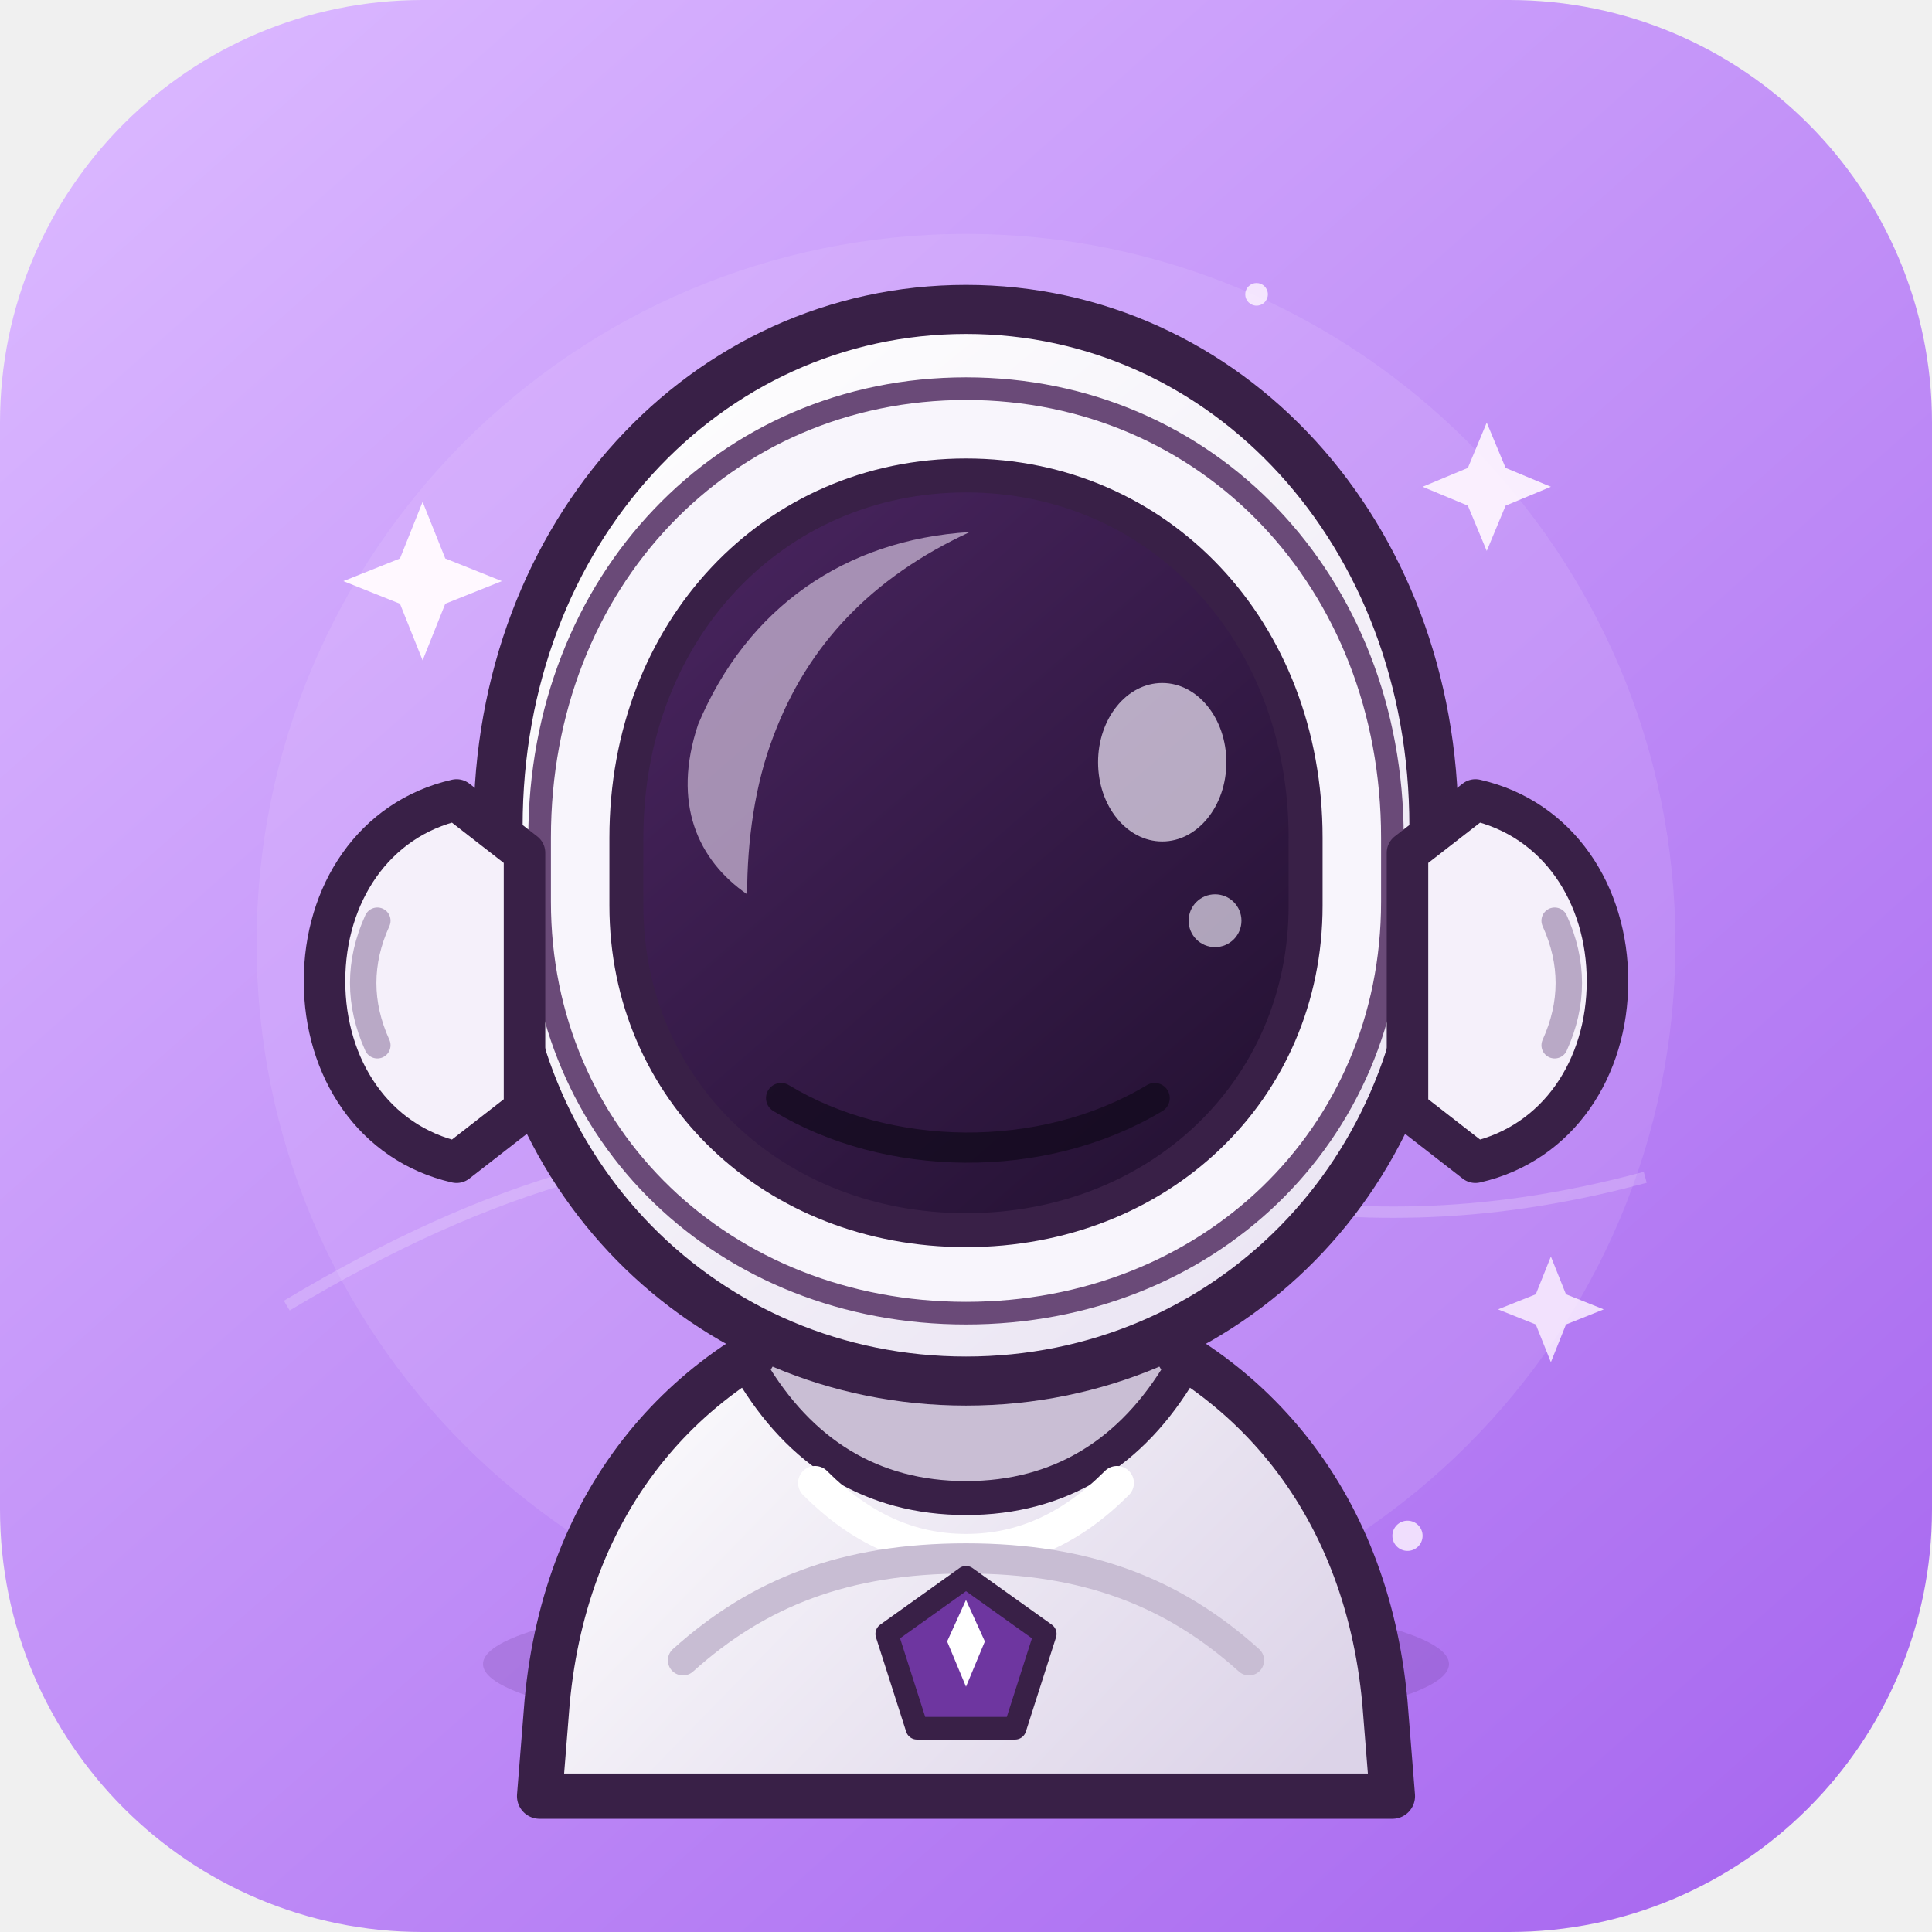
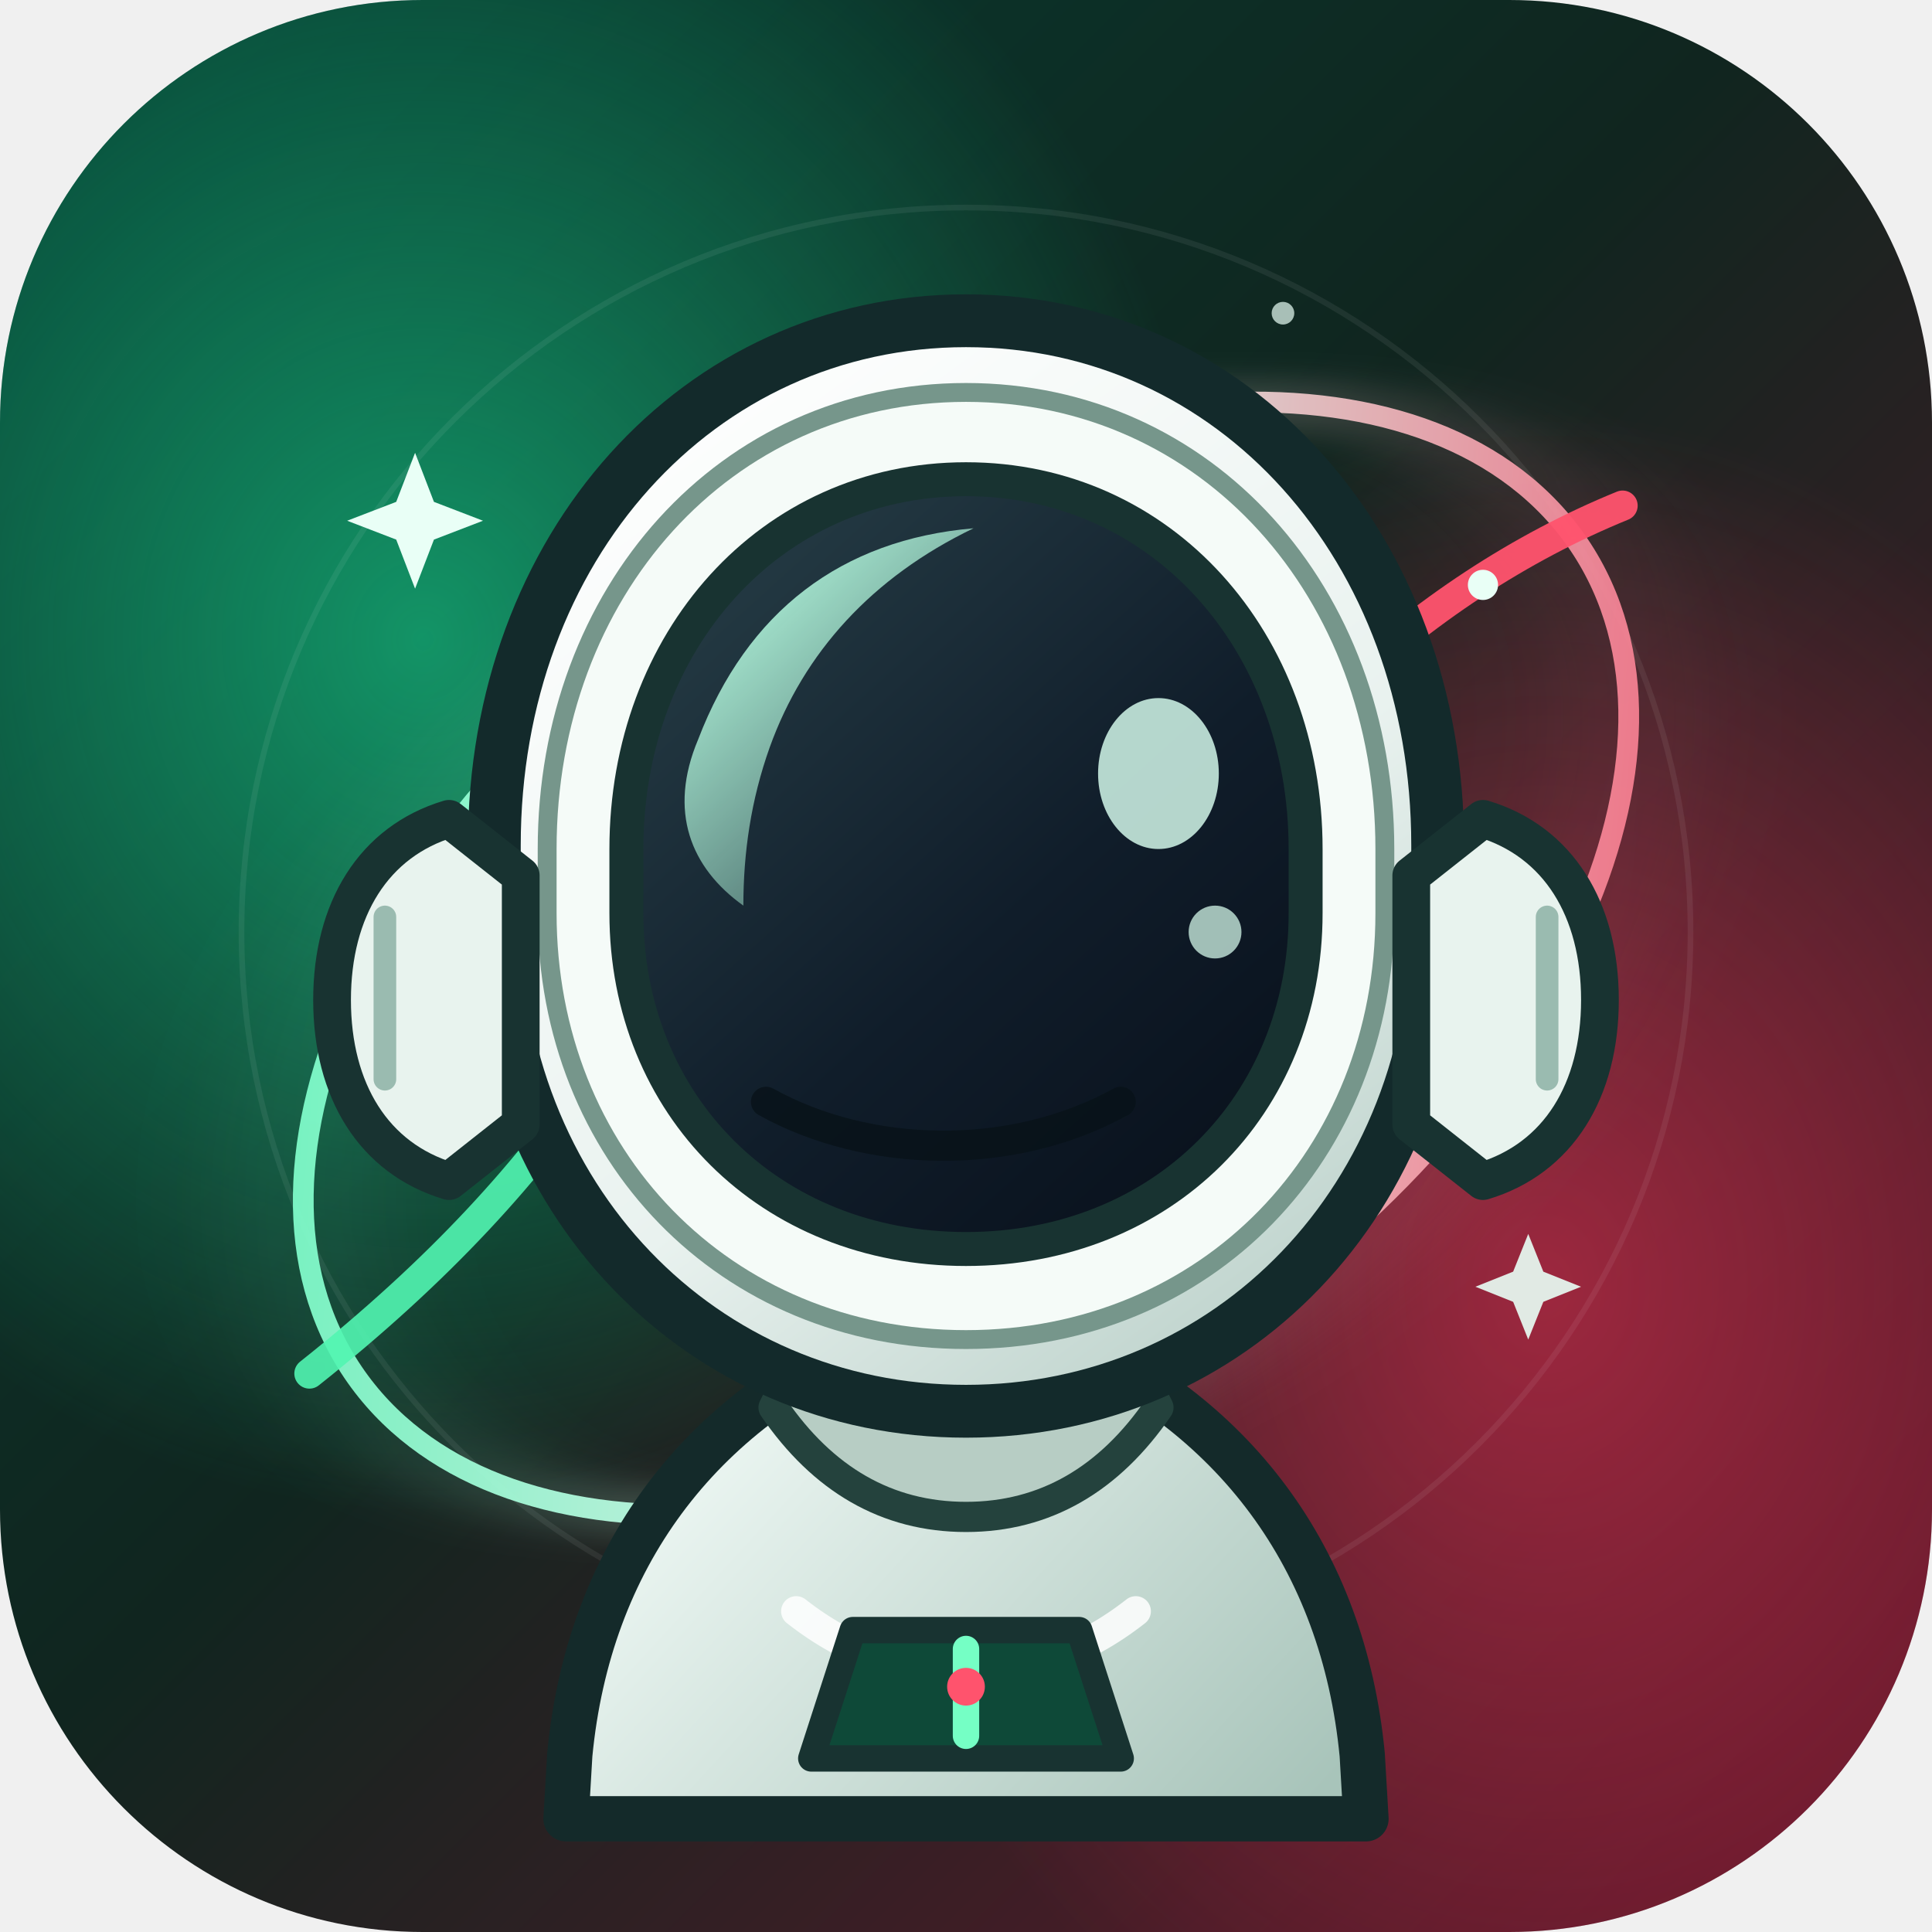
<svg xmlns="http://www.w3.org/2000/svg" width="512" height="512" viewBox="0 0 512 512" role="img" aria-labelledby="title desc">
  <defs>
-     <linearGradient id="space" x1="48" y1="24" x2="464" y2="492" gradientUnits="userSpaceOnUse">
-       <stop offset="0" stop-color="#D9B5FF" />
-       <stop offset="1" stop-color="#A96AF0" />
+     <linearGradient id="bg" x1="0" y1="0" x2="512" y2="512" gradientUnits="userSpaceOnUse">
+       <stop stop-color="#063F32" />
+       <stop offset=".46" stop-color="#10251F" />
+       <stop offset="1" stop-color="#65172B" />
    </linearGradient>
-     <linearGradient id="helmet" x1="150" y1="92" x2="365" y2="356" gradientUnits="userSpaceOnUse">
-       <stop offset="0" stop-color="#FFFFFF" />
-       <stop offset="1" stop-color="#E9E3F2" />
+     <radialGradient id="greenGlow" cx="0" cy="0" r="1" gradientTransform="matrix(210 0 0 230 112 170)" gradientUnits="userSpaceOnUse">
+       <stop stop-color="#18E69A" stop-opacity=".55" />
+       <stop offset="1" stop-color="#18E69A" stop-opacity="0" />
+     </radialGradient>
+     <radialGradient id="redGlow" cx="0" cy="0" r="1" gradientTransform="matrix(190 0 0 230 410 340)" gradientUnits="userSpaceOnUse">
+       <stop stop-color="#FF3158" stop-opacity=".5" />
+       <stop offset="1" stop-color="#FF3158" stop-opacity="0" />
+     </radialGradient>
+     <linearGradient id="orbit" x1="78" y1="119" x2="435" y2="410" gradientUnits="userSpaceOnUse">
+       <stop stop-color="#62FFC0" />
+       <stop offset=".48" stop-color="#E7FFF5" />
+       <stop offset="1" stop-color="#FF526F" />
    </linearGradient>
-     <linearGradient id="visor" x1="184" y1="140" x2="342" y2="322" gradientUnits="userSpaceOnUse">
-       <stop offset="0" stop-color="#48245E" />
-       <stop offset="1" stop-color="#21102F" />
+     <linearGradient id="shell" x1="155" y1="106" x2="361" y2="385" gradientUnits="userSpaceOnUse">
+       <stop stop-color="#FFFFFF" />
+       <stop offset=".55" stop-color="#E9F2EF" />
+       <stop offset="1" stop-color="#AFC8C0" />
    </linearGradient>
-     <linearGradient id="suit" x1="176" y1="322" x2="338" y2="480" gradientUnits="userSpaceOnUse">
-       <stop offset="0" stop-color="#FFFFFF" />
-       <stop offset="1" stop-color="#DCD3E8" />
+     <linearGradient id="glass" x1="177" y1="143" x2="342" y2="326" gradientUnits="userSpaceOnUse">
+       <stop stop-color="#263D46" />
+       <stop offset=".55" stop-color="#101D2A" />
+       <stop offset="1" stop-color="#080F1A" />
    </linearGradient>
+     <linearGradient id="reflection" x1="185" y1="158" x2="275" y2="253" gradientUnits="userSpaceOnUse">
+       <stop stop-color="#B8FFE3" stop-opacity=".95" />
+       <stop offset="1" stop-color="#B8FFE3" stop-opacity="0" />
+     </linearGradient>
+     <linearGradient id="suit" x1="176" y1="343" x2="336" y2="490" gradientUnits="userSpaceOnUse">
+       <stop stop-color="#F8FFFC" />
+       <stop offset="1" stop-color="#A8C4BA" />
+     </linearGradient>
+     <filter id="soft" x="-40%" y="-40%" width="180%" height="180%">
+       <feGaussianBlur stdDeviation="13" />
+     </filter>
  </defs>
-   <rect width="512" height="512" rx="112" fill="url(#space)" />
-   <circle cx="256" cy="250" r="188" fill="#F5E9FF" opacity=".12" />
-   <path d="M76 346c55-33 100-45 151-43 73 3 120 33 209 9" fill="none" stroke="#F8EEFF" stroke-width="3" opacity=".24" />
-   <g fill="#FFF8FF">
-     <path d="M112 133l6 15 15 6-15 6-6 15-6-15-15-6 15-6z" />
-     <path d="M394 112l5 12 12 5-12 5-5 12-5-12-12-5 12-5z" opacity=".9" />
-     <path d="M411 333l4 10 10 4-10 4-4 10-4-10-10-4 10-4z" opacity=".8" />
-     <circle cx="104" cy="267" r="5" opacity=".75" />
-     <circle cx="373" cy="407" r="4" opacity=".8" />
-     <circle cx="333" cy="78" r="3" opacity=".8" />
+   <rect width="512" height="512" rx="112" fill="url(#bg)" />
+   <rect width="512" height="512" rx="112" fill="url(#greenGlow)" />
+   <rect width="512" height="512" rx="112" fill="url(#redGlow)" />
+   <circle cx="256" cy="247" r="192" fill="none" stroke="#FFFFFF" stroke-opacity=".07" stroke-width="1.5" />
+   <ellipse cx="256" cy="254" rx="196" ry="119" transform="rotate(-34 256 254)" fill="none" stroke="url(#orbit)" stroke-width="13" opacity=".18" filter="url(#soft)" />
+   <ellipse cx="256" cy="254" rx="196" ry="119" transform="rotate(-34 256 254)" fill="none" stroke="url(#orbit)" stroke-width="5.5" opacity=".92" />
+   <path d="M82 364c34-27 59-54 78-83" fill="none" stroke="#51F5B1" stroke-width="8" stroke-linecap="round" opacity=".9" />
+   <path d="M354 184c23-22 49-39 76-50" fill="none" stroke="#FF536D" stroke-width="8" stroke-linecap="round" opacity=".95" />
+   <g fill="#E9FFF6">
+     <path d="m110 120 5 13 13 5-13 5-5 13-5-13-13-5 13-5z" />
+     <path d="m405 327 4 10 10 4-10 4-4 10-4-10-10-4 10-4z" opacity=".9" />
+     <circle cx="393" cy="155" r="4" />
+     <circle cx="119" cy="294" r="3" opacity=".8" />
+     <circle cx="340" cy="83" r="3" opacity=".7" />
  </g>
-   <ellipse cx="256" cy="441" rx="128" ry="20" fill="#5B2C7D" opacity=".18" />
-   <path d="M145 451c5-54 37-91 83-105l28-8 28 8c46 14 78 51 83 105l2 25H143z" fill="url(#suit)" stroke="#392047" stroke-width="12" stroke-linejoin="round" />
-   <path d="M199 363c13 22 32 34 57 34s44-12 57-34l-12-20c-14-9-29-14-45-14s-31 5-45 14z" fill="#C9BED4" stroke="#392047" stroke-width="9" stroke-linejoin="round" />
-   <path d="M216 393c12 12 25 18 40 18s28-6 40-18" fill="none" stroke="#FFFFFF" stroke-width="9" stroke-linecap="round" />
-   <path d="M181 440c20-18 43-27 75-27s55 9 75 27" fill="none" stroke="#C8BDD3" stroke-width="8" stroke-linecap="round" />
-   <path d="M132 219c0-78 55-137 124-137s124 59 124 137v20c0 72-55 127-124 127s-124-55-124-127z" fill="url(#helmet)" stroke="#392047" stroke-width="13" stroke-linejoin="round" />
-   <path d="M143 222c0-68 49-119 113-119s113 51 113 119v17c0 62-49 109-113 109s-113-47-113-109z" fill="#F8F5FC" stroke="#6A4A78" stroke-width="6" />
-   <path d="M166 222c0-55 39-96 90-96s90 41 90 96v18c0 49-39 86-90 86s-90-37-90-86z" fill="url(#visor)" stroke="#392047" stroke-width="9" stroke-linejoin="round" />
-   <path d="M185 192c13-31 39-49 72-51-26 12-43 30-52 54-5 13-7 28-7 42-13-9-20-24-13-45z" fill="#BCA8C8" opacity=".82" />
-   <path d="M207 291c28 17 69 18 99 0" fill="none" stroke="#12091C" stroke-width="8" stroke-linecap="round" opacity=".75" />
-   <ellipse cx="308" cy="202" rx="17" ry="21" fill="#F6EFFF" opacity=".68" />
-   <circle cx="322" cy="244" r="7" fill="#F6EFFF" opacity=".65" />
-   <path d="M121 212c-22 5-35 25-35 48s13 43 35 48l18-14V226z" fill="#F5F0FA" stroke="#392047" stroke-width="11" stroke-linejoin="round" />
-   <path d="M391 212c22 5 35 25 35 48s-13 43-35 48l-18-14v-68z" fill="#F5F0FA" stroke="#392047" stroke-width="11" stroke-linejoin="round" />
-   <path d="M100 244c-5 11-5 22 0 33" fill="none" stroke="#B9A9C6" stroke-width="7" stroke-linecap="round" />
-   <path d="M412 244c5 11 5 22 0 33" fill="none" stroke="#B9A9C6" stroke-width="7" stroke-linecap="round" />
-   <path d="M235 433l21-15 21 15-8 25h-26z" fill="#6E36A0" stroke="#392047" stroke-width="6" stroke-linejoin="round" />
-   <path d="M256 424l5 11-5 12-5-12z" fill="#FFFFFF" />
+   <ellipse cx="256" cy="458" rx="105" ry="15" fill="#020A0B" opacity=".35" />
+   <path d="M151 465c5-52 34-91 82-111l23-9 23 9c48 20 77 59 82 111l1 17H150z" fill="url(#suit)" stroke="#142A2A" stroke-width="12" stroke-linejoin="round" />
+   <path d="M205 373c13 19 30 29 51 29s38-10 51-29l-10-20c-12-8-26-12-41-12s-29 4-41 12z" fill="#B7CDC4" stroke="#24423D" stroke-width="8" stroke-linejoin="round" />
+   <path d="M211 427c14 11 29 16 45 16s31-5 45-16" fill="none" stroke="#FFFFFF" stroke-width="8" stroke-linecap="round" opacity=".85" />
+   <path d="M131 224c0-79 54-139 125-139s125 60 125 139v18c0 76-55 132-125 132s-125-56-125-132z" fill="url(#shell)" stroke="#132A2B" stroke-width="14" stroke-linejoin="round" />
+   <path d="M145 225c0-68 47-121 111-121s111 53 111 121v17c0 64-47 113-111 113s-111-49-111-113z" fill="#F5FBF8" stroke="#76968B" stroke-width="5" />
+   <path d="M166 225c0-55 38-98 90-98s90 43 90 98v17c0 51-38 89-90 89s-90-38-90-89z" fill="url(#glass)" stroke="#183331" stroke-width="9" stroke-linejoin="round" />
+   <path d="M185 196c13-34 38-53 73-56-27 13-45 33-54 58-5 14-7 28-7 42-14-10-20-25-12-44z" fill="url(#reflection)" />
+   <path d="M203 292c27 15 65 16 94 0" fill="none" stroke="#071218" stroke-width="8" stroke-linecap="round" opacity=".8" />
+   <ellipse cx="307" cy="205" rx="16" ry="20" fill="#D9FFF0" opacity=".82" />
+   <circle cx="322" cy="247" r="7" fill="#D9FFF0" opacity=".72" />
+   <path d="M119 217c-20 6-31 24-31 48s11 42 31 48l19-15v-66z" fill="#E8F3EE" stroke="#183331" stroke-width="10" stroke-linejoin="round" />
+   <path d="M393 217c20 6 31 24 31 48s-11 42-31 48l-19-15v-66z" fill="#E8F3EE" stroke="#183331" stroke-width="10" stroke-linejoin="round" />
+   <path d="M102 243v43M410 243v43" stroke="#9ABBB0" stroke-width="6" stroke-linecap="round" />
+   <path d="M226 432h60l11 34h-82z" fill="#0E4938" stroke="#183331" stroke-width="7" stroke-linejoin="round" />
+   <path d="M256 437v23" stroke="#75FFC5" stroke-width="7" stroke-linecap="round" />
+   <circle cx="256" cy="447" r="5" fill="#FF536D" />
</svg>
